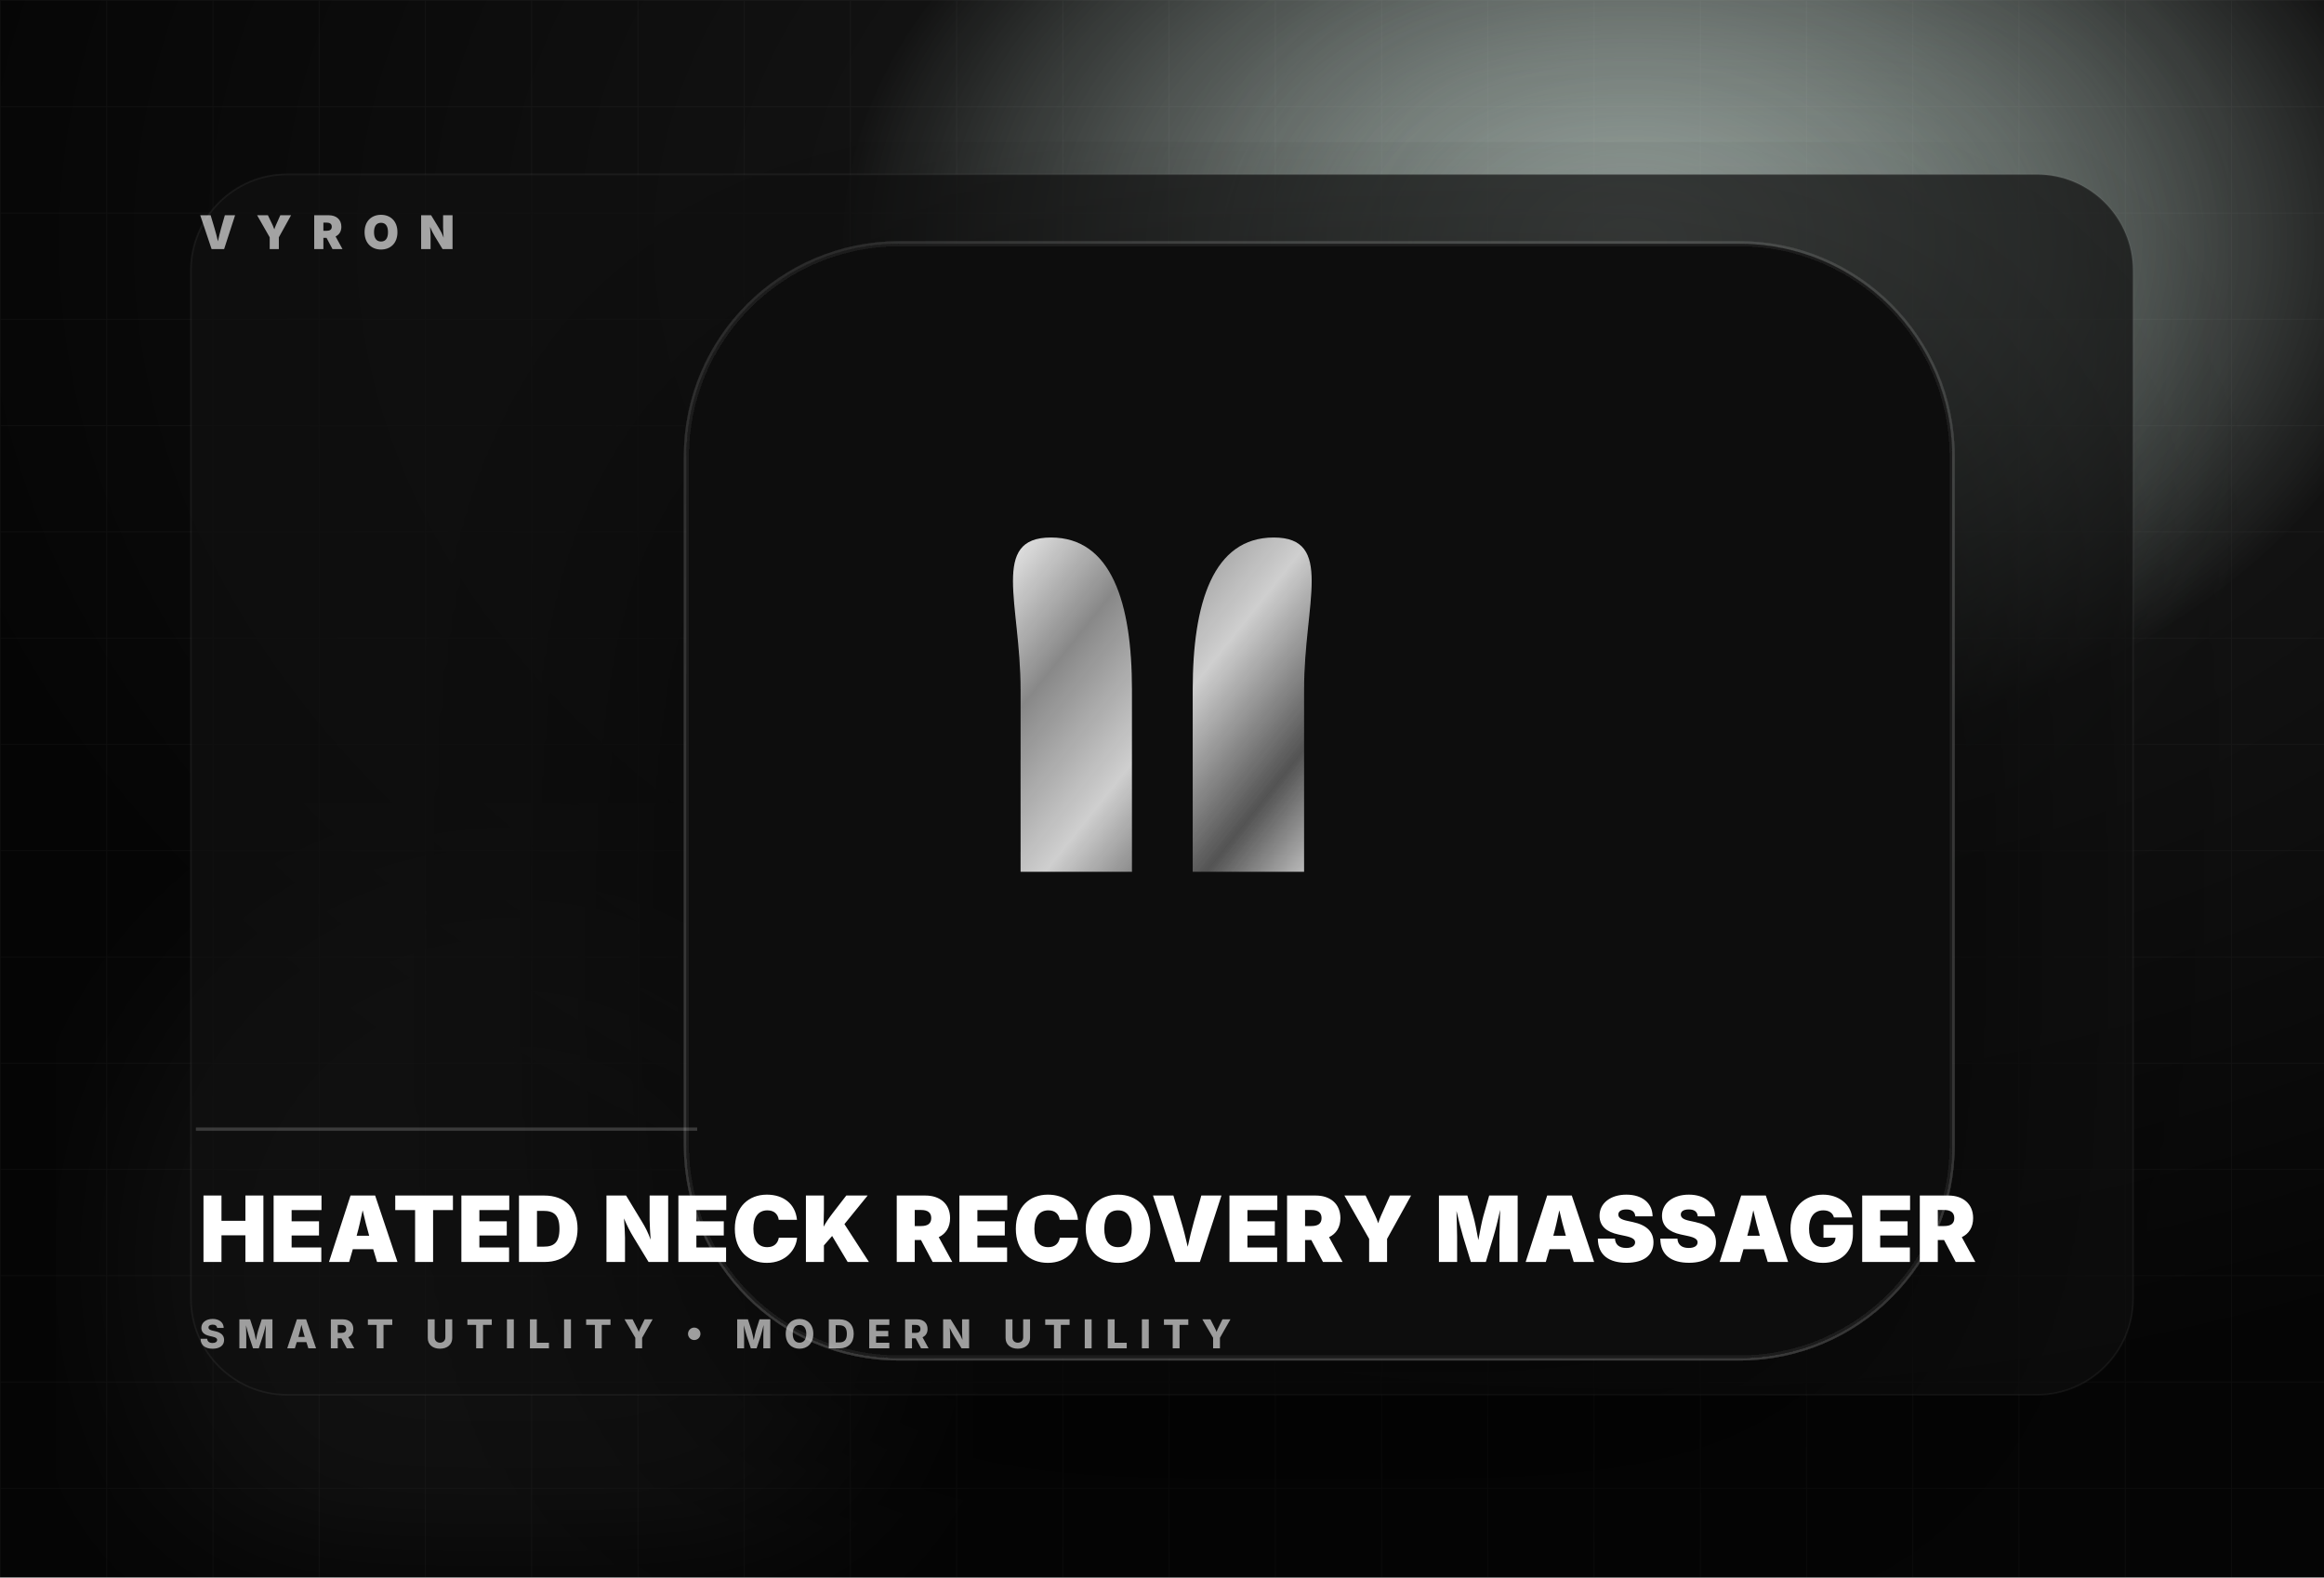
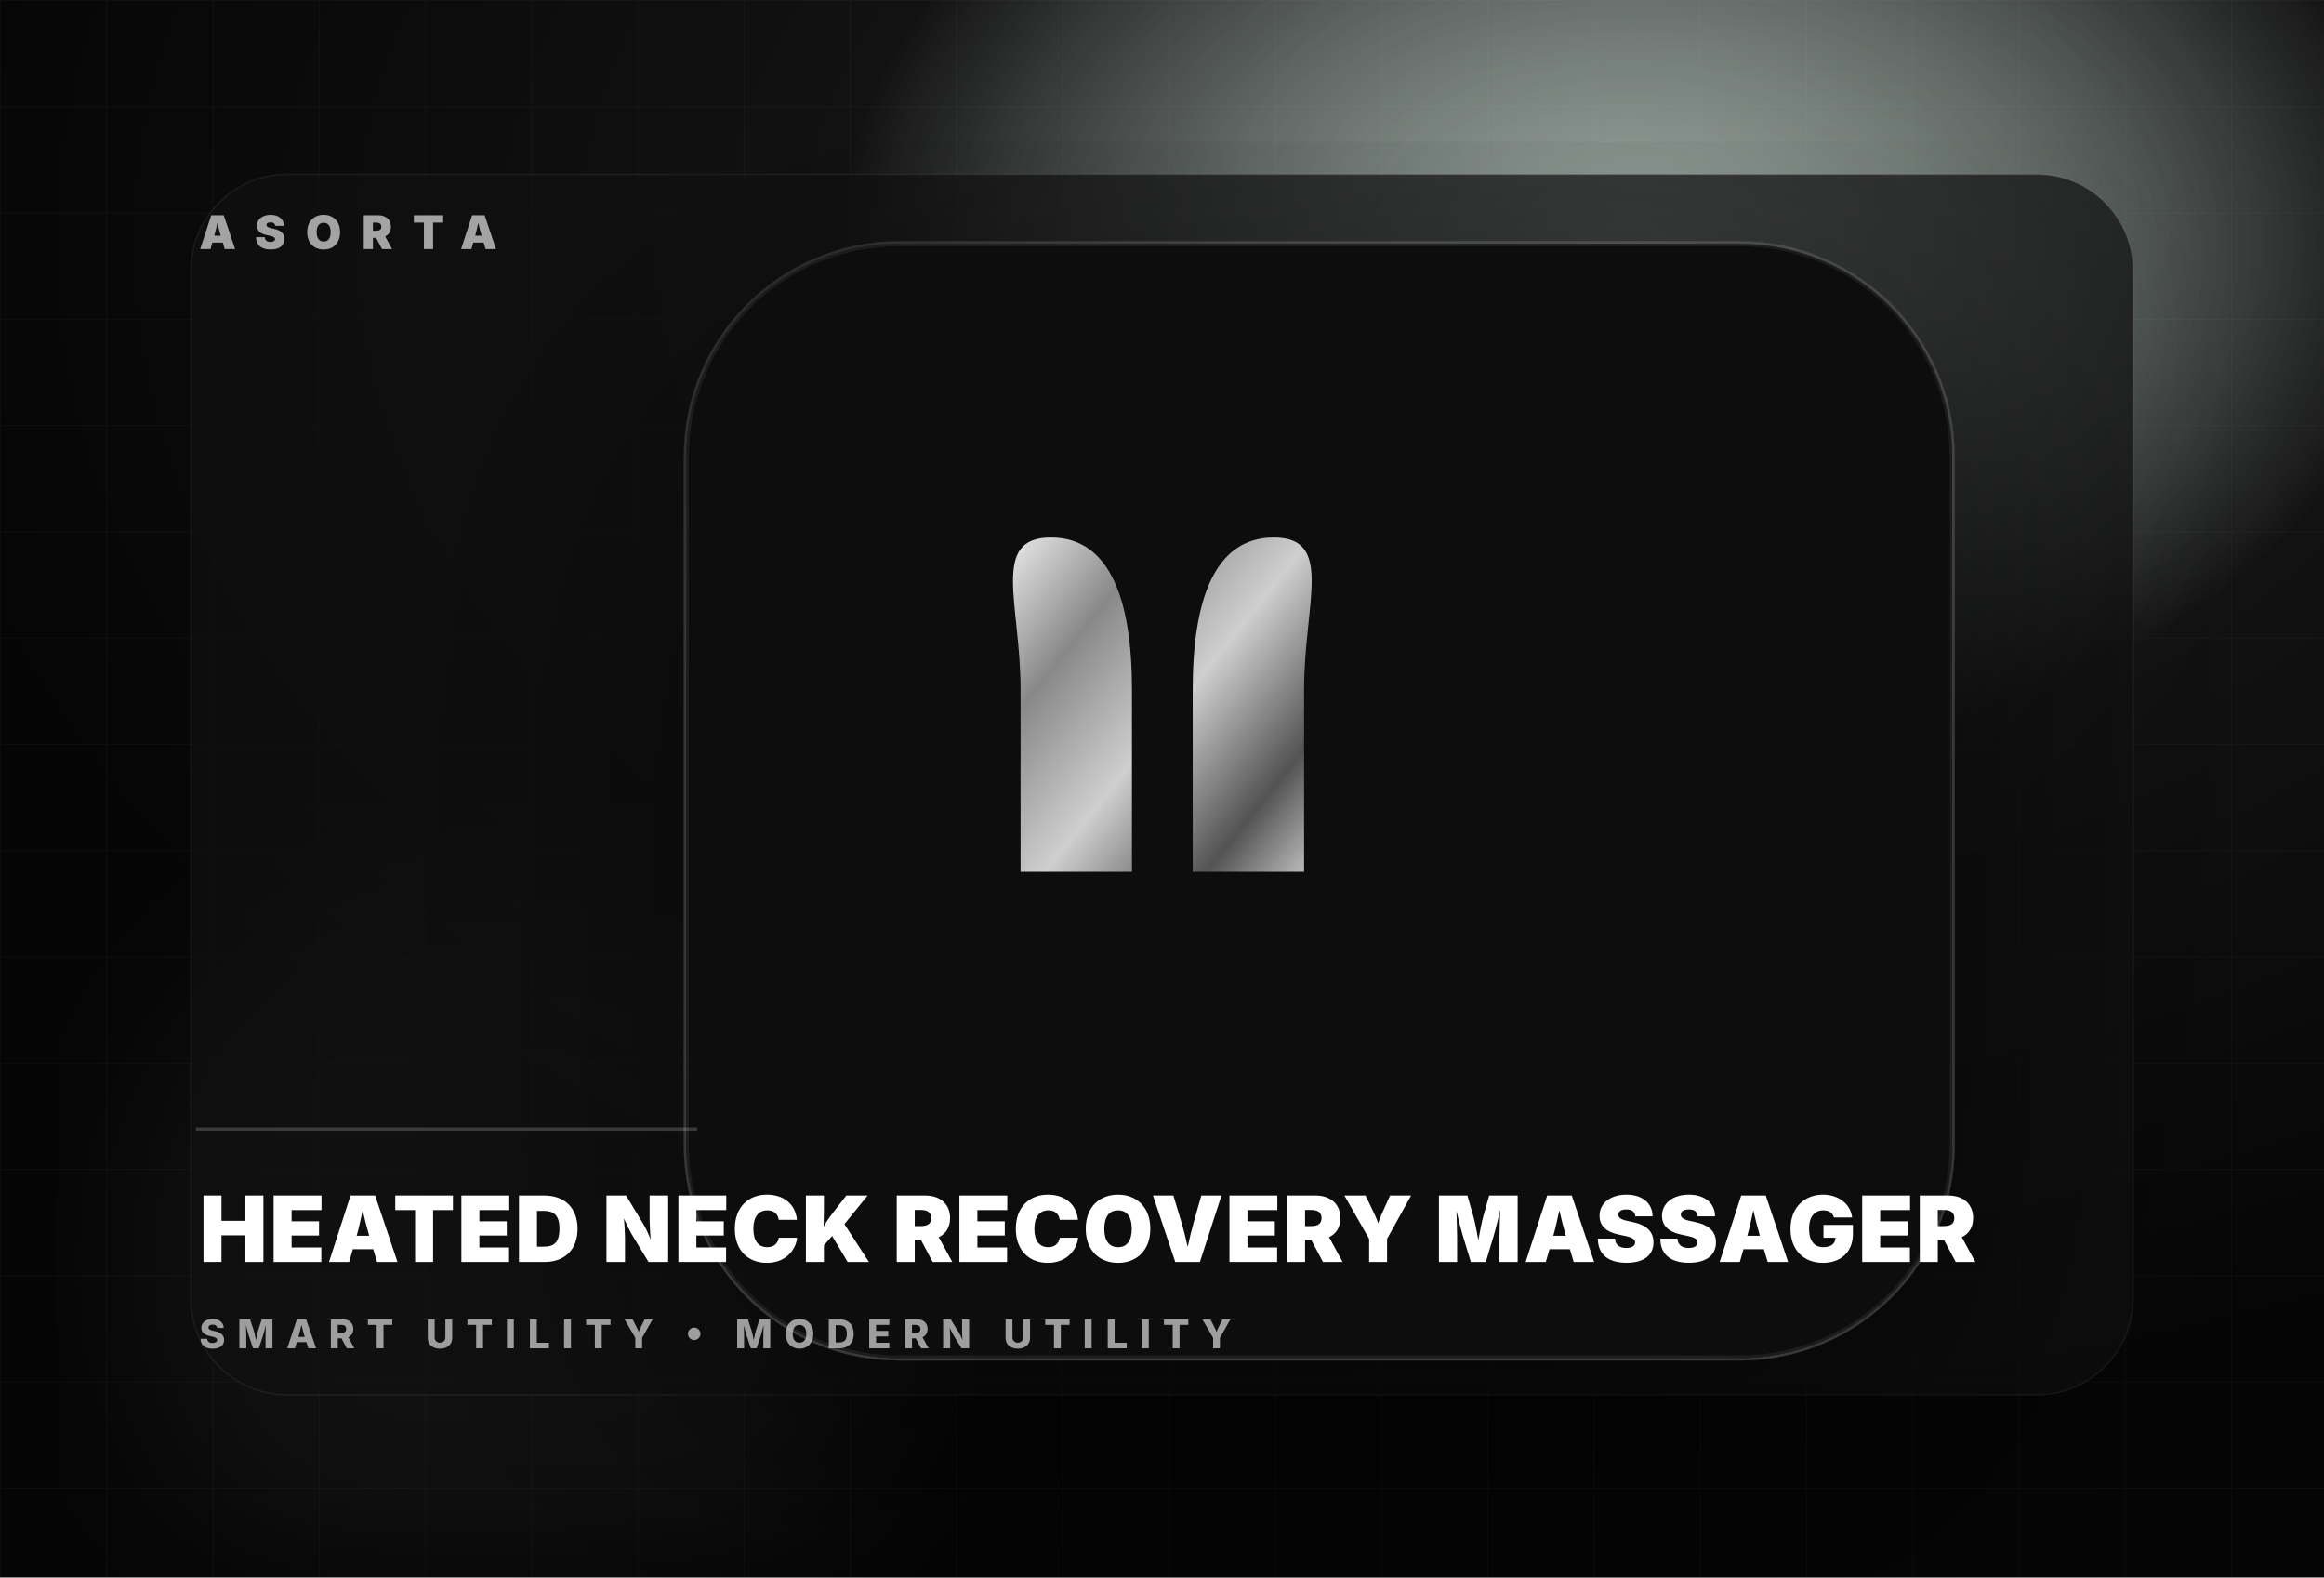
<svg xmlns="http://www.w3.org/2000/svg" width="1400" height="950" viewBox="0 0 1400 950">
  <defs>
    <radialGradient id="g1" cx="70%" cy="15%" r="75%">
      <stop offset="0" stop-color="#64756D" stop-opacity="0.55" />
      <stop offset="0.45" stop-color="#121212" />
      <stop offset="1" stop-color="#050505" />
    </radialGradient>
    <linearGradient id="metal" x1="0" y1="0" x2="1" y2="1">
      <stop offset="0" stop-color="#f2f2f2" />
      <stop offset="0.24" stop-color="#8e8e8e" />
      <stop offset="0.5" stop-color="#d8d8d8" />
      <stop offset="0.77" stop-color="#565656" />
      <stop offset="1" stop-color="#ededed" />
    </linearGradient>
    <filter id="shadow" x="-40%" y="-40%" width="180%" height="180%">
      <feDropShadow dx="0" dy="28" stdDeviation="35" flood-color="#000" flood-opacity="0.55" />
    </filter>
    <filter id="soft">
      <feGaussianBlur stdDeviation="50" />
    </filter>
    <pattern id="grid" width="64" height="64" patternUnits="userSpaceOnUse">
      <path d="M64 0H0V64" fill="none" stroke="#fff" stroke-opacity=".035" stroke-width="1" />
    </pattern>
  </defs>
  <rect width="1400" height="950" fill="url(#g1)" />
  <rect width="1400" height="950" fill="url(#grid)" />
  <circle cx="1030" cy="210" r="260" fill="#64756D" opacity=".16" filter="url(#soft)" />
  <circle cx="310" cy="760" r="230" fill="#D6D6D6" opacity=".055" filter="url(#soft)" />
  <rect x="115" y="105" width="1170" height="735" rx="58" fill="#101010" opacity=".7" stroke="#fff" stroke-opacity=".08" />
  <g transform="translate(505 220) scale(3.05)" filter="url(#shadow)">
    <rect x="-30" y="-24" width="250" height="220" rx="42" fill="#0b0b0b" stroke="#fff" stroke-opacity=".08" />
    <path d="M42 34 C54 34 58 47 58 64 V100 H36 V64 C36 47 30 34 42 34 Z M86 34 C98 34 92 47 92 64 V100 H70 V64 C70 47 74 34 86 34 Z M46 108 H82" fill="url(#metal)" opacity=".95" />
  </g>
-   <text x="120" y="150" fill="#fff" opacity=".62" font-family="Inter,Arial,sans-serif" font-size="28" font-weight="900" letter-spacing="12">VYRON</text>
+   <text x="120" y="150" fill="#fff" opacity=".62" font-family="Inter,Arial,sans-serif" font-size="28" font-weight="900" letter-spacing="12">ASORTA</text>
  <text x="120" y="760" fill="#fff" font-family="Inter,Arial,sans-serif" font-size="55" font-weight="900" letter-spacing="1">HEATED NECK RECOVERY MASSAGER</text>
  <text x="120" y="812" fill="#D6D6D6" opacity=".72" font-family="Inter,Arial,sans-serif" font-size="24" font-weight="800" letter-spacing="7">SMART UTILITY • MODERN UTILITY</text>
  <path d="M118 680 H420" stroke="#fff" stroke-opacity=".18" stroke-width="2" />
</svg>
